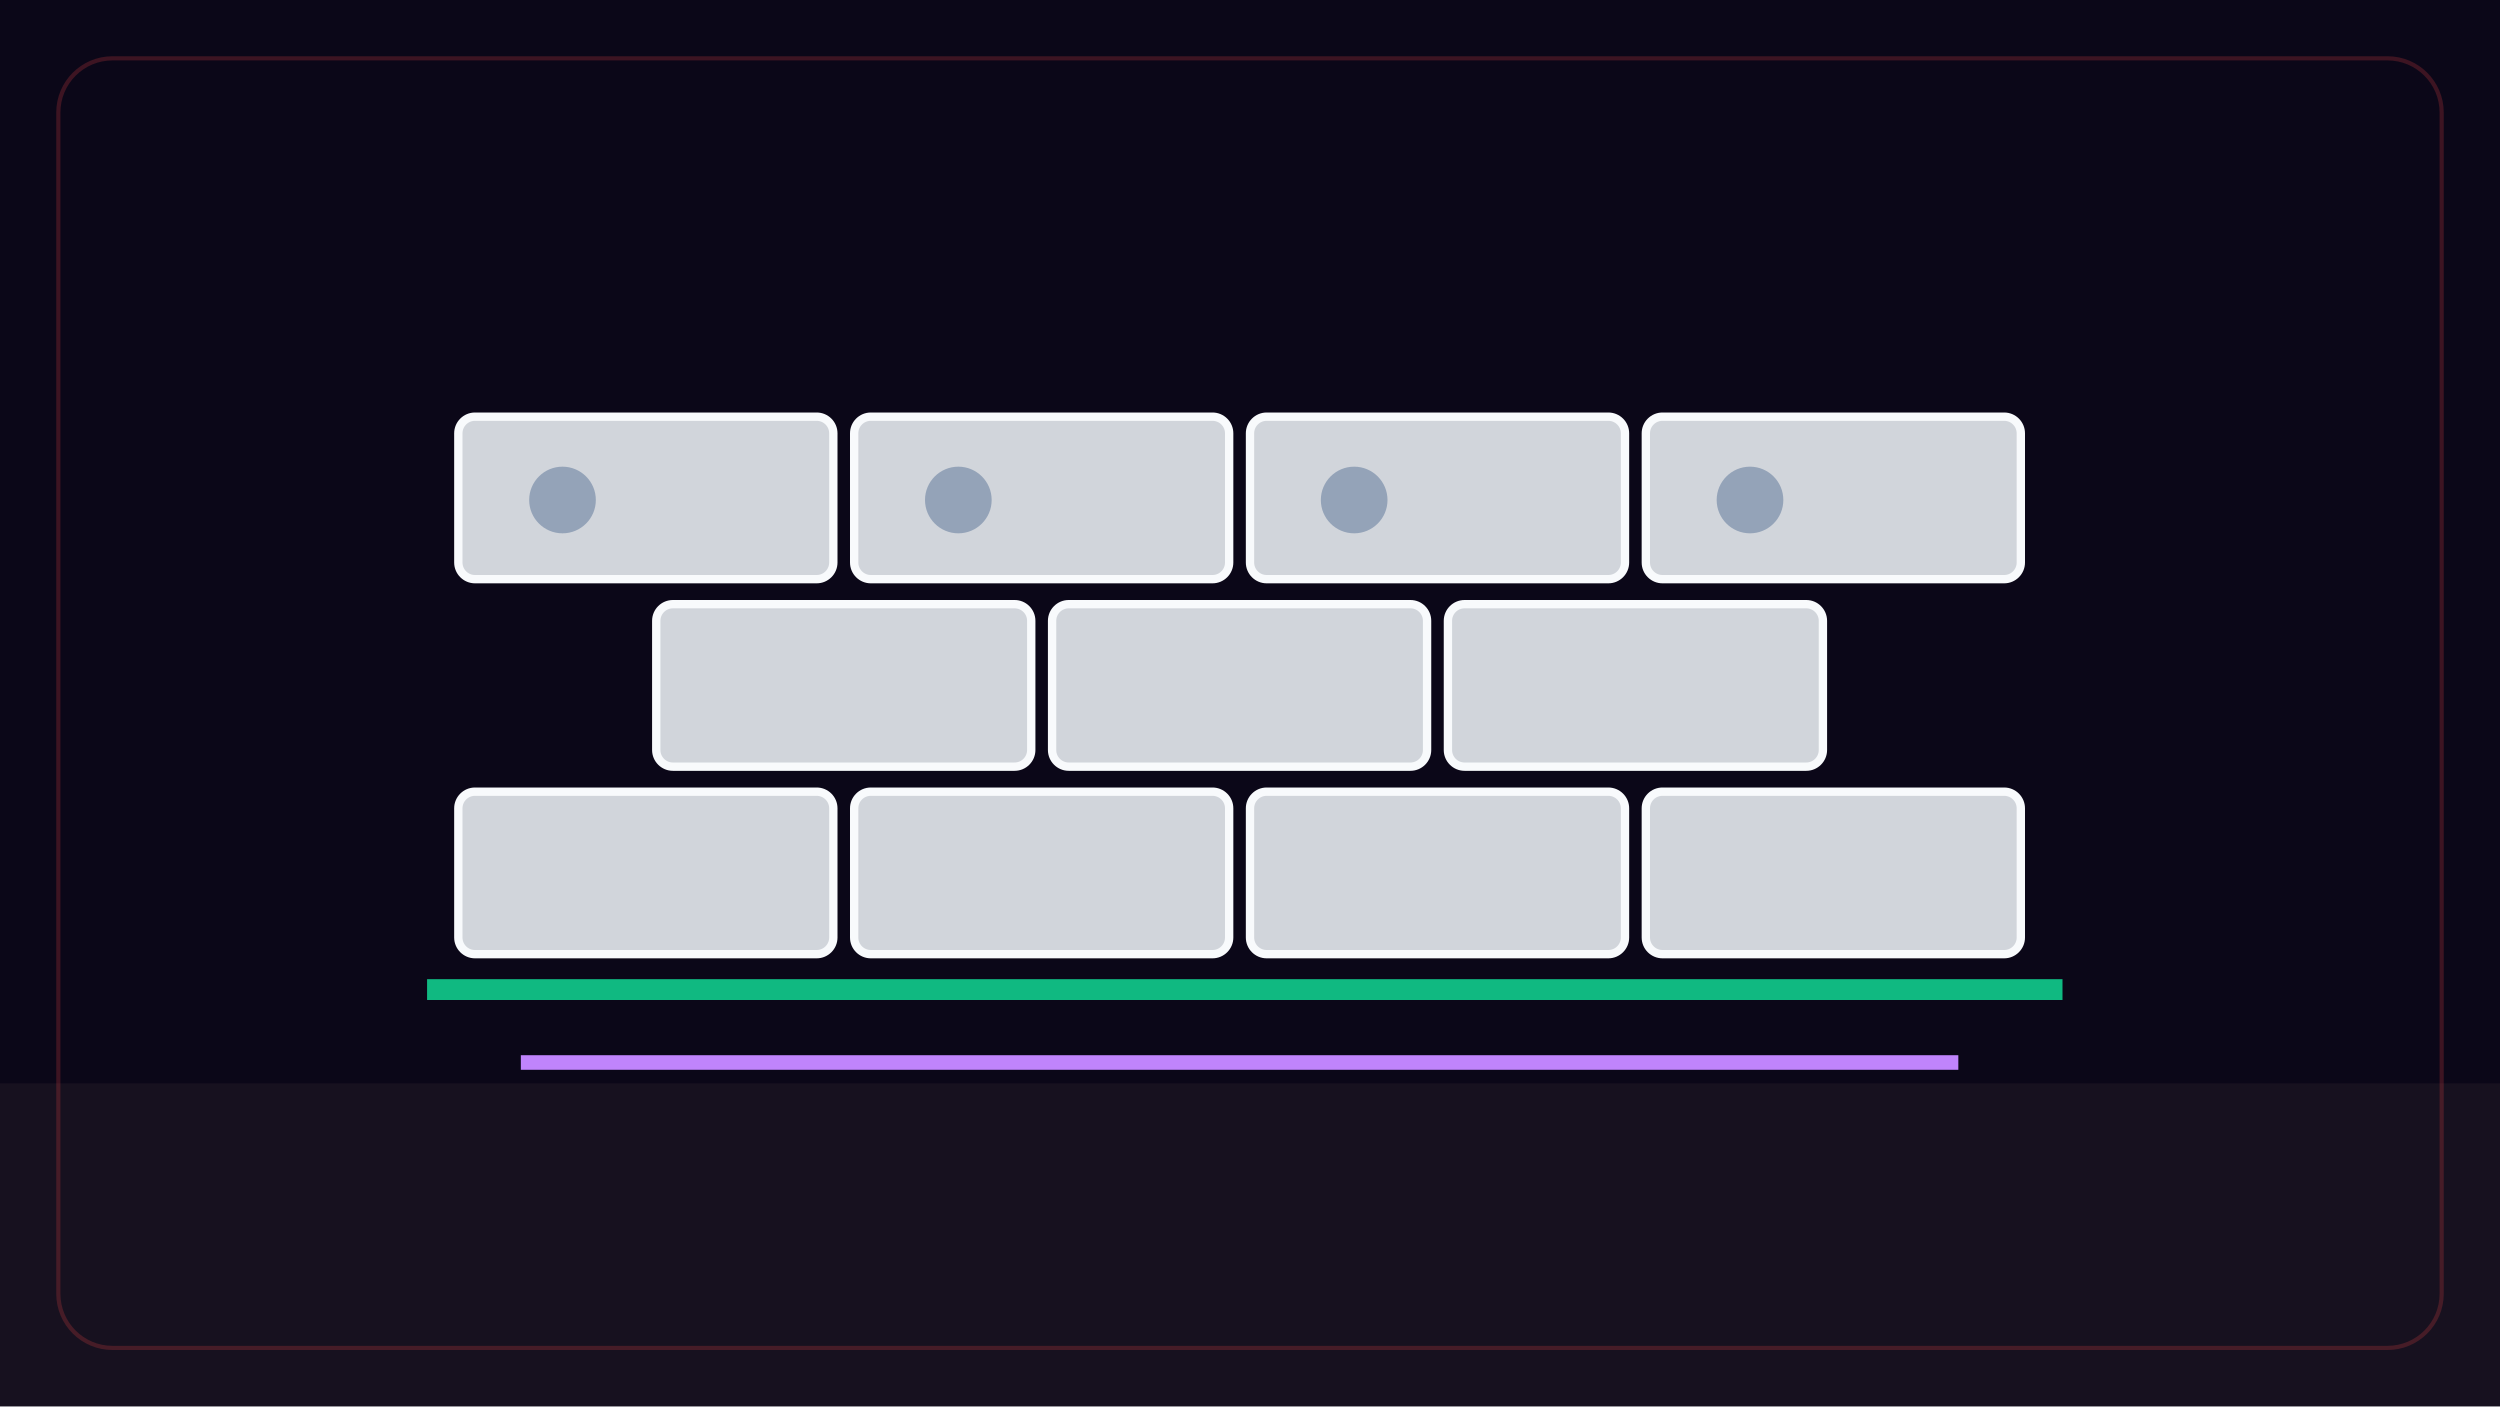
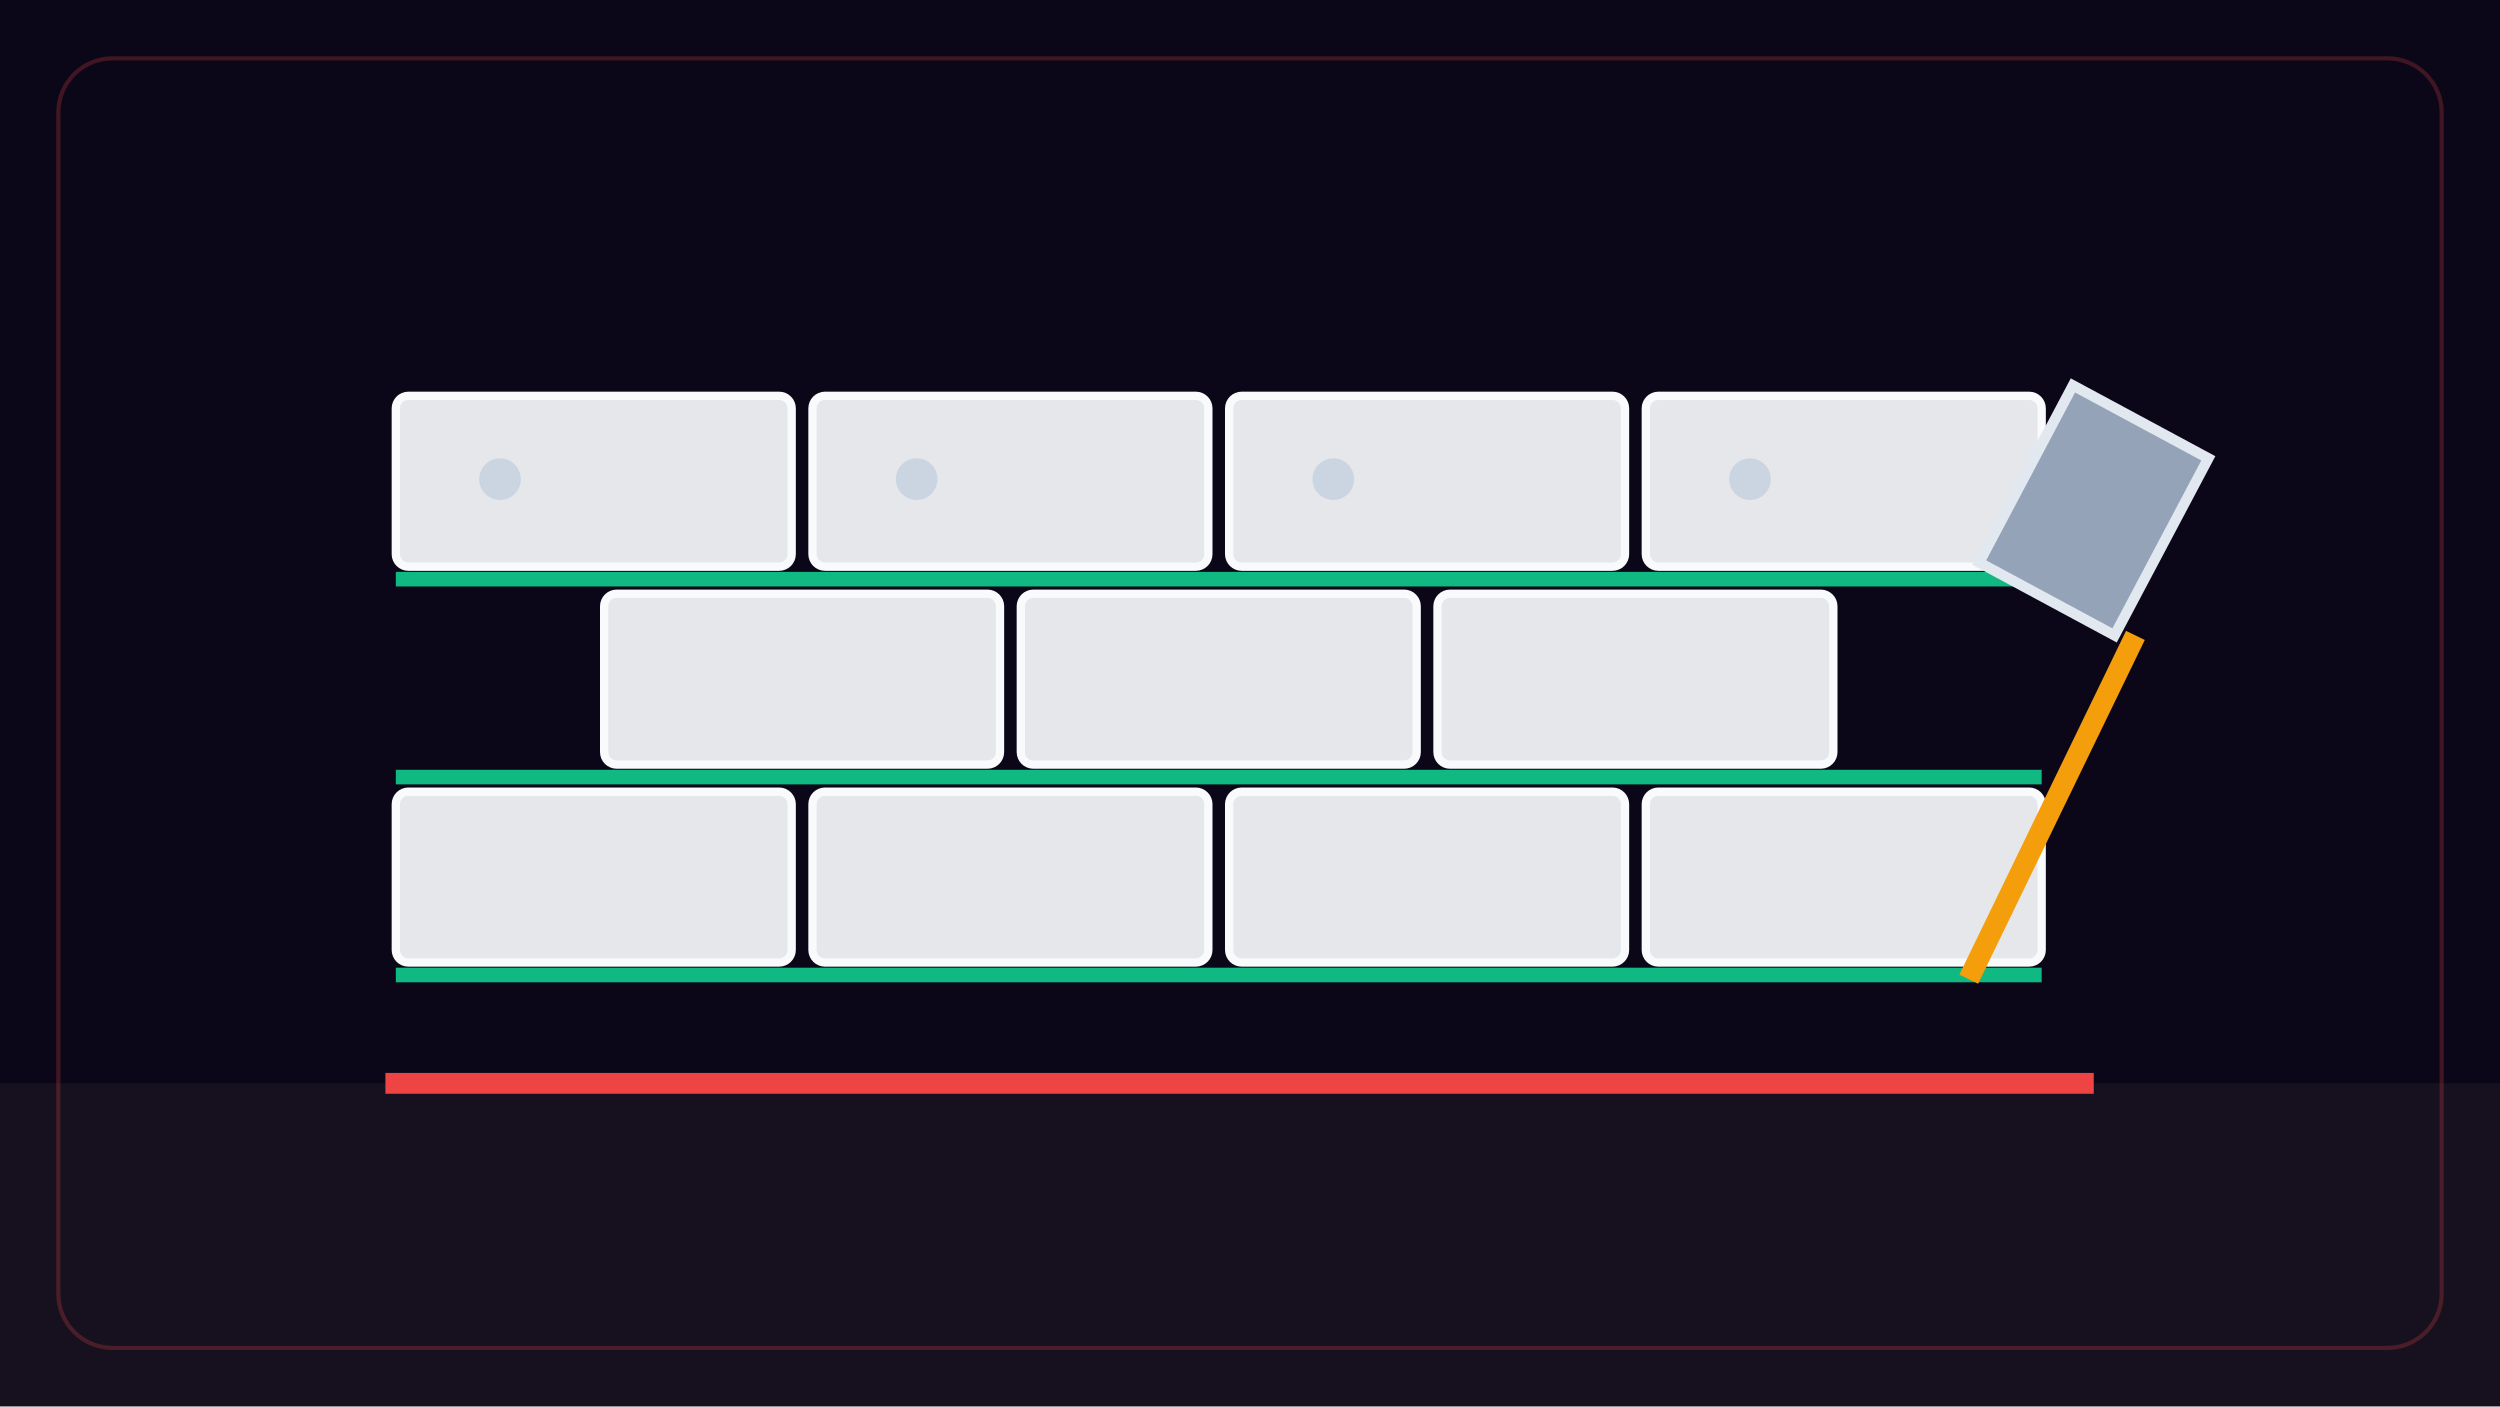
<svg xmlns="http://www.w3.org/2000/svg" viewBox="0 0 1200 675">
  <rect width="1200" height="675" fill="#0b0718" />
  <rect y="520" width="1200" height="155" fill="#17111f" />
-   <g transform="translate(160 120)">
-     <g fill="#d1d5db" stroke="#f8fafc" stroke-width="4">
-       <rect x="60" y="80" width="180" height="78" rx="8" />
-       <rect x="250" y="80" width="180" height="78" rx="8" />
-       <rect x="440" y="80" width="180" height="78" rx="8" />
-       <rect x="630" y="80" width="180" height="78" rx="8" />
-       <rect x="155" y="170" width="180" height="78" rx="8" />
-       <rect x="345" y="170" width="180" height="78" rx="8" />
-       <rect x="535" y="170" width="180" height="78" rx="8" />
-       <rect x="60" y="260" width="180" height="78" rx="8" />
-       <rect x="250" y="260" width="180" height="78" rx="8" />
-       <rect x="440" y="260" width="180" height="78" rx="8" />
-       <rect x="630" y="260" width="180" height="78" rx="8" />
+   <g transform="translate(110 100)">
+     <g fill="#e5e7eb" stroke="#f8fafc" stroke-width="4">
+       <rect x="80" y="90" width="190" height="82" rx="6" />
+       <rect x="280" y="90" width="190" height="82" rx="6" />
+       <rect x="480" y="90" width="190" height="82" rx="6" />
+       <rect x="680" y="90" width="190" height="82" rx="6" />
+       <rect x="180" y="185" width="190" height="82" rx="6" />
+       <rect x="380" y="185" width="190" height="82" rx="6" />
+       <rect x="580" y="185" width="190" height="82" rx="6" />
+       <rect x="80" y="280" width="190" height="82" rx="6" />
+       <rect x="280" y="280" width="190" height="82" rx="6" />
+       <rect x="480" y="280" width="190" height="82" rx="6" />
+       <rect x="680" y="280" width="190" height="82" rx="6" />
    </g>
-     <g fill="#94a3b8">
-       <circle cx="110" cy="120" r="16" />
-       <circle cx="300" cy="120" r="16" />
-       <circle cx="490" cy="120" r="16" />
-       <circle cx="680" cy="120" r="16" />
+     <g stroke="#10b981" stroke-width="7">
+       <path d="M80 178h790M80 273h790M80 368h790" />
    </g>
-     <path d="M45 355h785" stroke="#10b981" stroke-width="10" />
-     <path d="M90 390h690" stroke="#c084fc" stroke-width="7" />
+     <g fill="#cbd5e1">
+       <circle cx="130" cy="130" r="10" />
+       <circle cx="330" cy="130" r="10" />
+       <circle cx="530" cy="130" r="10" />
+       <circle cx="730" cy="130" r="10" />
+     </g>
+     <path d="M885 85l65 35-45 85-65-35z" fill="#94a3b8" stroke="#e2e8f0" stroke-width="5" />
+     <path d="M915 205l-80 165" stroke="#f59e0b" stroke-width="10" />
+     <path d="M75 420h820" stroke="#ef4444" stroke-width="10" />
  </g>
-   <rect x="28" y="28" width="1144" height="619" rx="26" fill="none" stroke="#ef4444" stroke-opacity=".22" stroke-width="2" />
+   <rect x="28" y="28" width="1144" height="619" rx="26" fill="none" stroke="#ef4444" stroke-opacity=".24" stroke-width="2" />
</svg>
